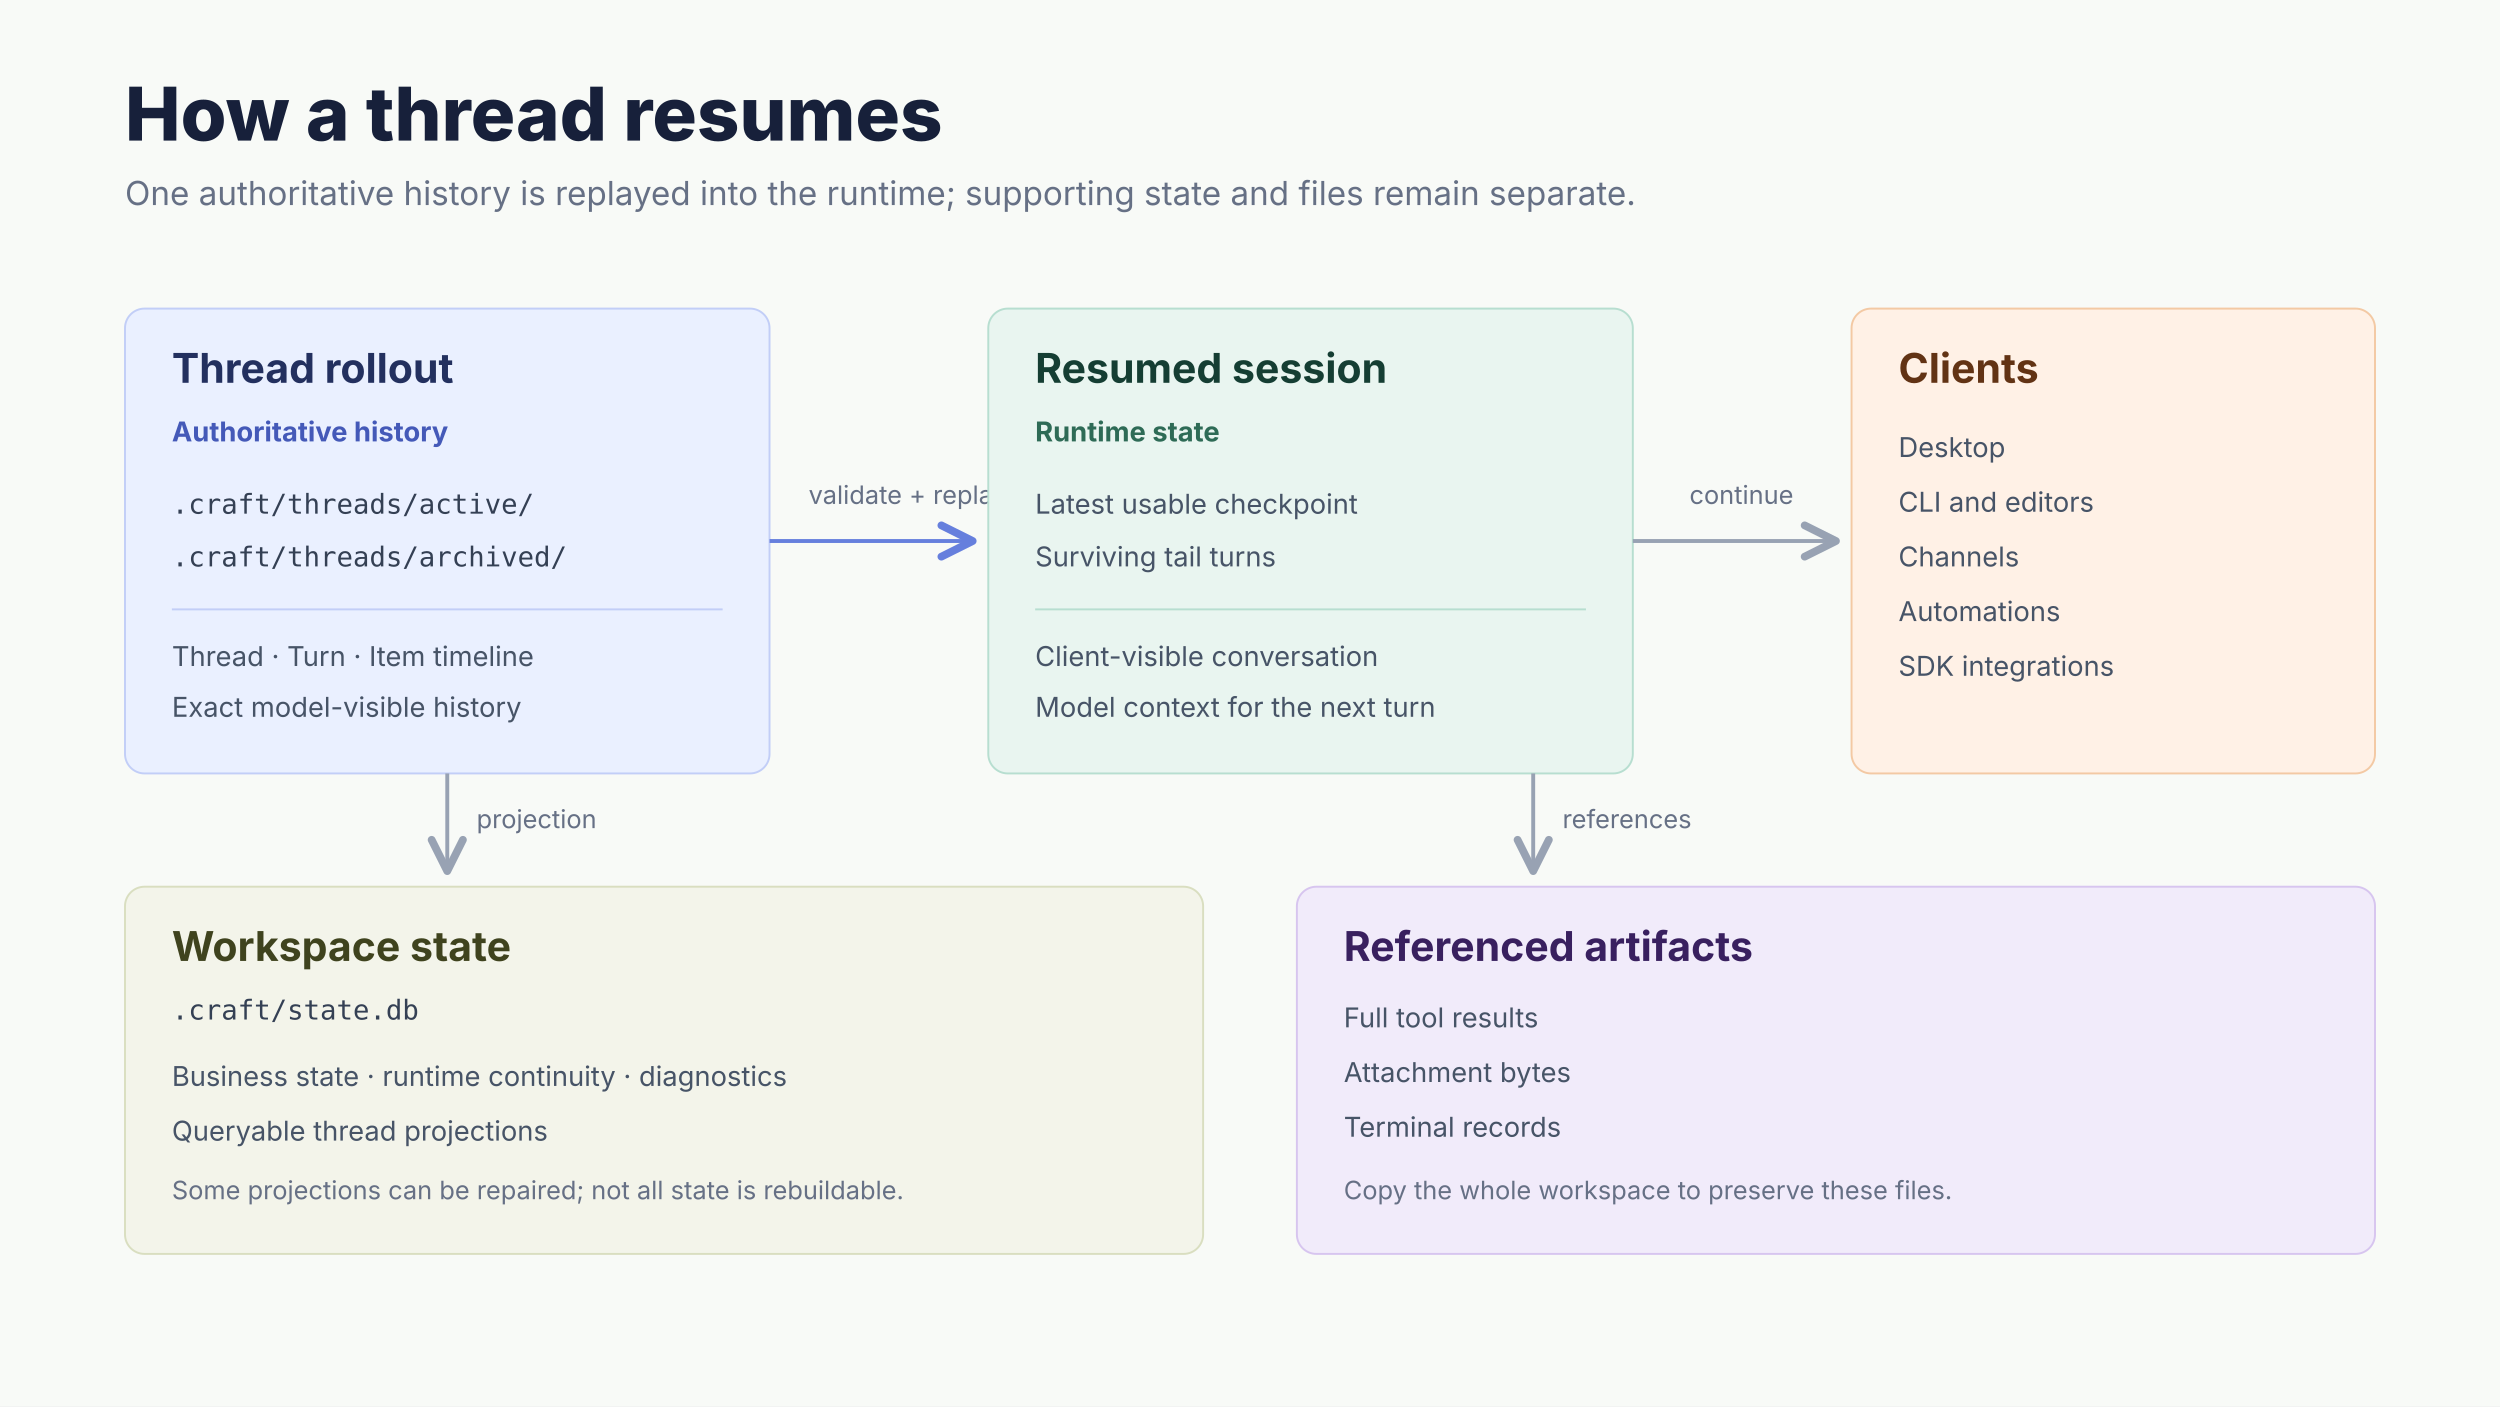
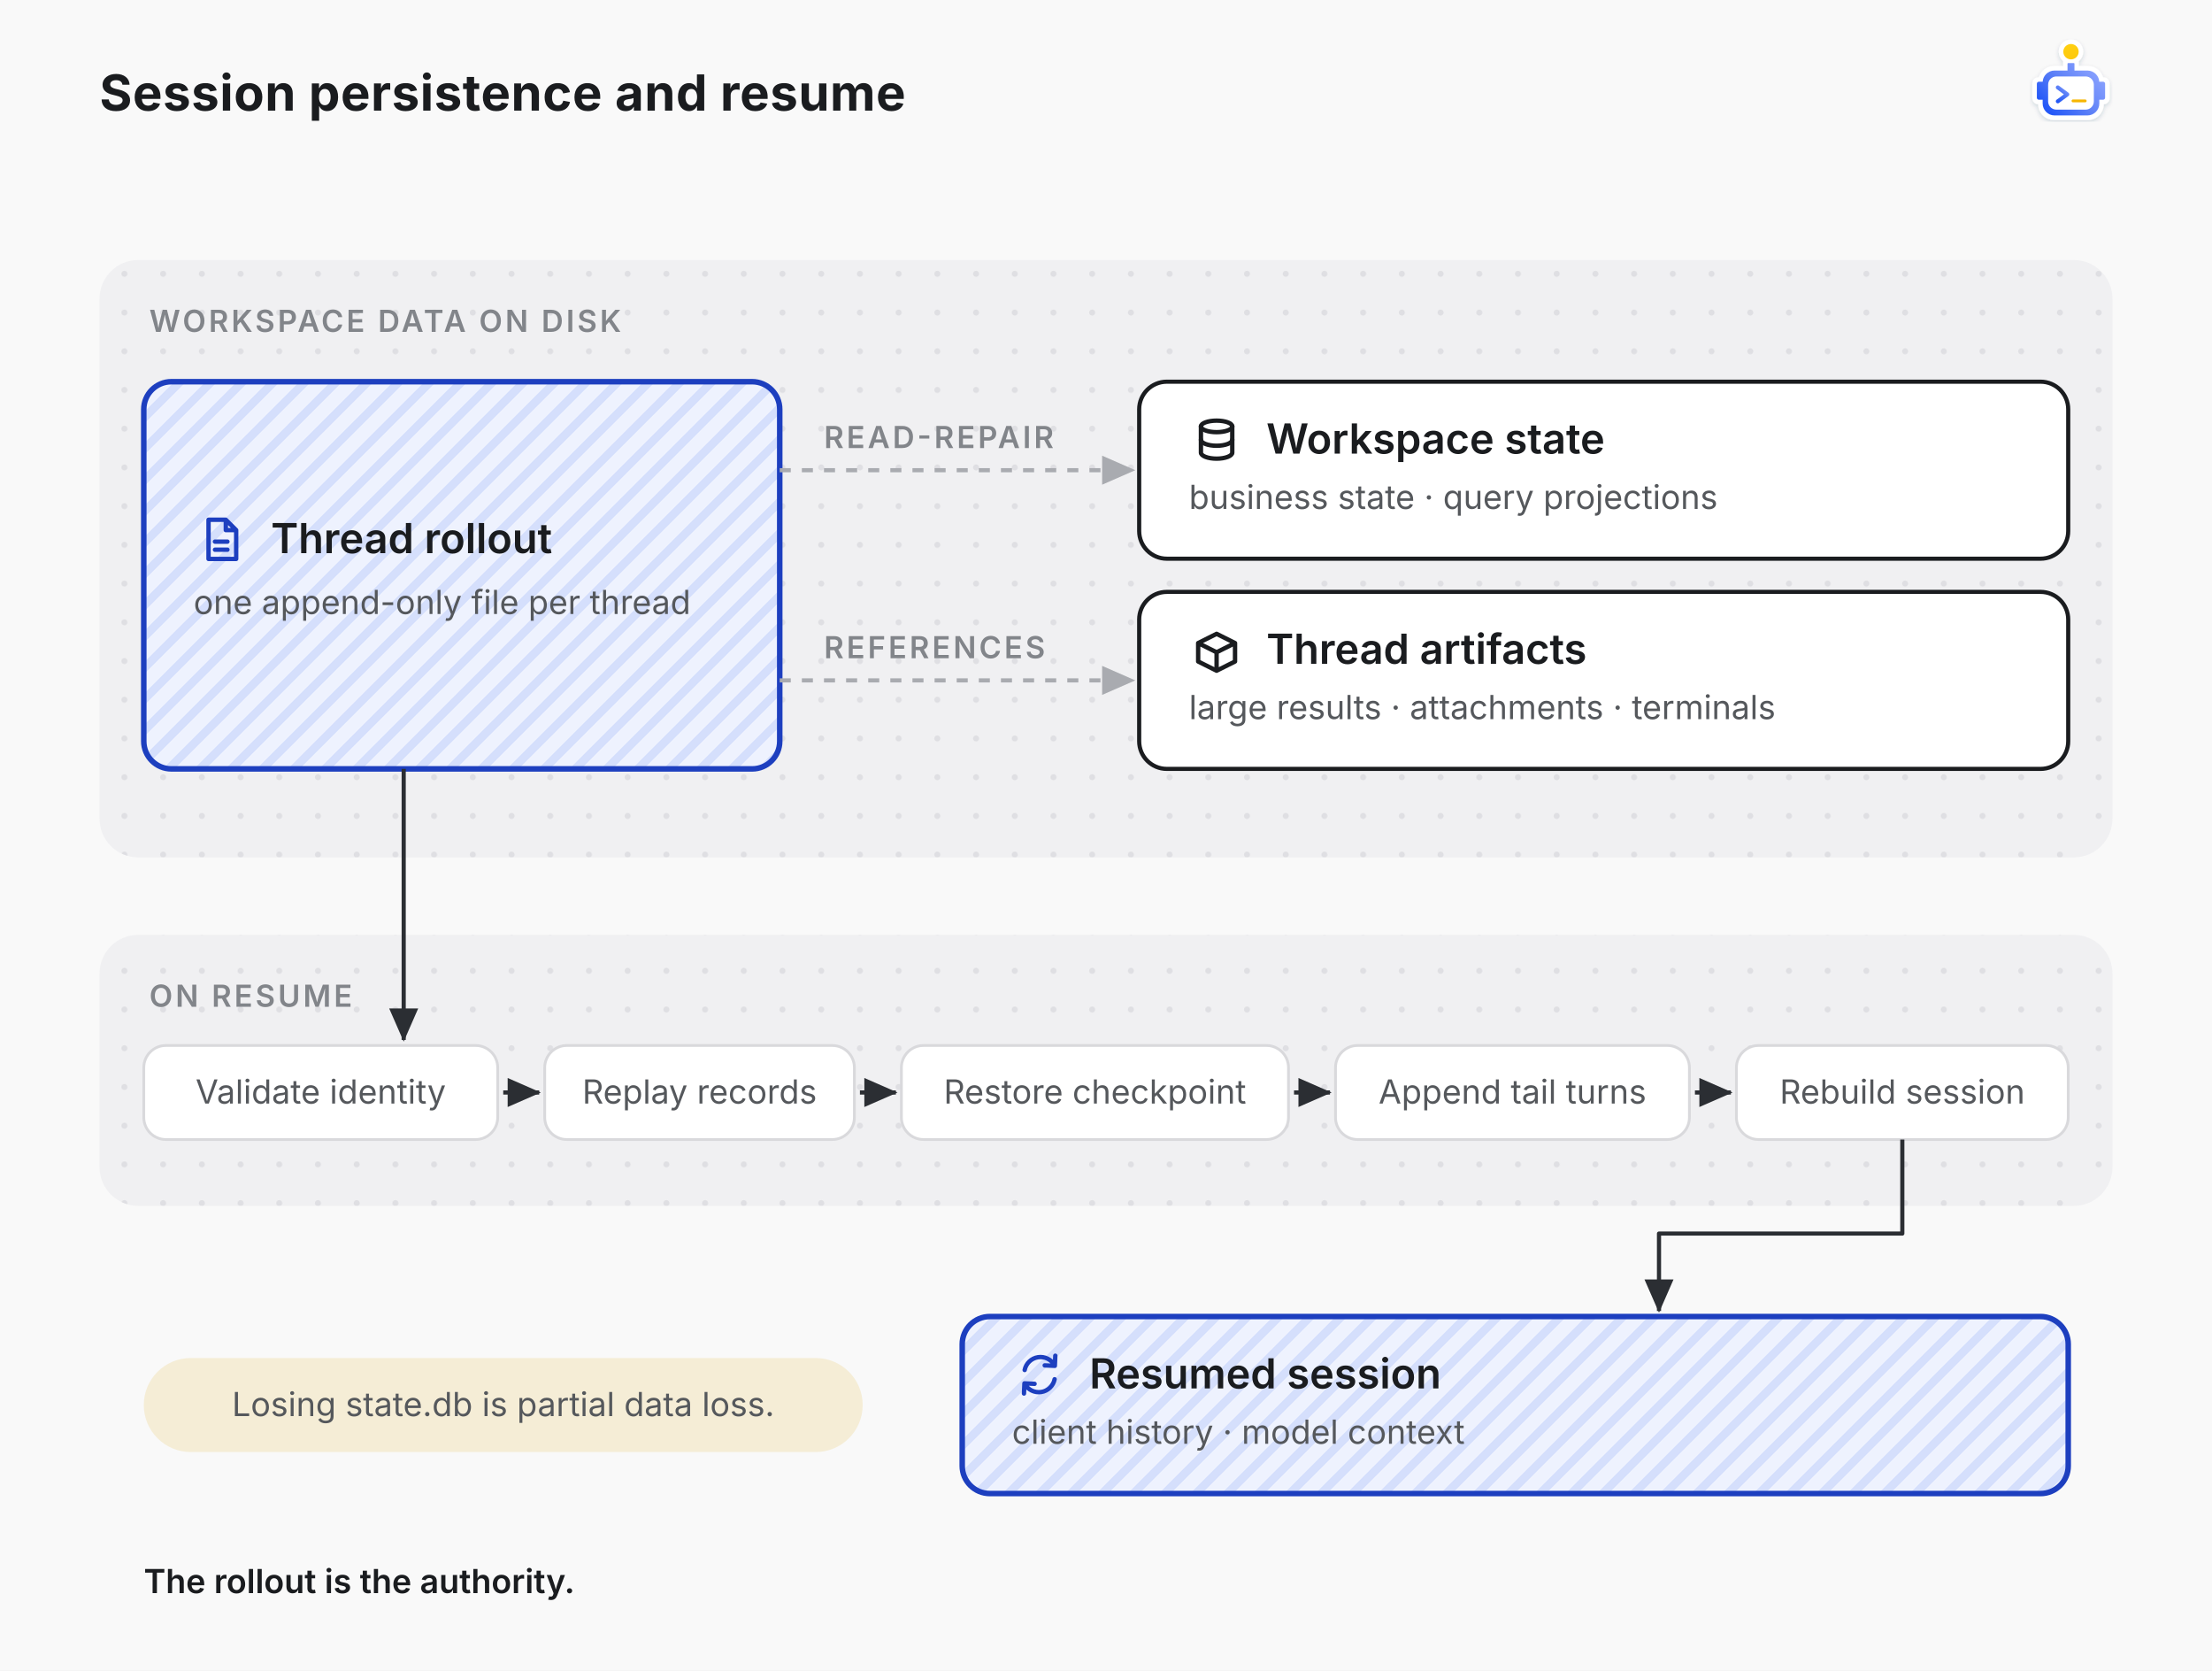
- <svg xmlns="http://www.w3.org/2000/svg" width="1280" height="720" viewBox="0 0 1280 720" fill="none" role="img" aria-labelledby="title desc">
-   <style>
-     text { font-family: Inter, ui-sans-serif, system-ui, -apple-system, BlinkMacSystemFont, "Segoe UI", sans-serif; }
-     .title { fill: #17203A; font-size: 38px; font-weight: 760; }
-     .subtitle { fill: #667085; font-size: 17px; }
-     .cardTitle { font-size: 21px; font-weight: 740; }
-     .label { font-size: 14px; font-weight: 700; }
-     .body { fill: #475467; font-size: 14px; }
-     .small { fill: #667085; font-size: 13px; }
-     .mono { fill: #344054; font-size: 14px; font-family: "Cascadia Mono", ui-monospace, SFMono-Regular, Menlo, monospace; }
-   </style>
+ <svg xmlns="http://www.w3.org/2000/svg" width="800" height="604" viewBox="0 0 800 604" role="img" aria-label="Session persistence and resume: the thread rollout on disk is the authoritative record of a conversation, with workspace state and thread artifacts beside it — one repaired from the rollout, one referenced by it. On resume DotCraft validates the thread identity, replays the surviving records, restores the latest usable compaction checkpoint, appends the turns after it, and rebuilds the runtime session.">
  <defs>
-     <marker id="arrow" markerWidth="12" markerHeight="12" refX="10" refY="6" orient="auto">
-       <path d="M2 2L10 6L2 10" fill="none" stroke="#98A2B3" stroke-width="2" stroke-linecap="round" stroke-linejoin="round" />
+     <marker id="a" markerWidth="9" markerHeight="9" refX="7.6" refY="4.5" orient="auto-start-reverse">
+       <path d="M0 1L8 4.5L0 8Z" fill="#2b2e33" />
    </marker>
-     <marker id="blueArrow" markerWidth="12" markerHeight="12" refX="10" refY="6" orient="auto">
-       <path d="M2 2L10 6L2 10" fill="none" stroke="#667FDD" stroke-width="2" stroke-linecap="round" stroke-linejoin="round" />
+     <marker id="b" markerWidth="9" markerHeight="9" refX="7.6" refY="4.5" orient="auto-start-reverse">
+       <path d="M0 1L8 4.5L0 8Z" fill="#a9abb0" />
    </marker>
+     <pattern id="hat_spersist" width="8" height="8" patternUnits="userSpaceOnUse" patternTransform="rotate(45)">
+       <rect width="8" height="8" fill="#eef2fe" />
+       <rect width="3" height="8" fill="#2d5cf0" opacity="0.13" />
+     </pattern>
+     <pattern id="dots_spersist" width="14" height="14" patternUnits="userSpaceOnUse">
+       <rect width="14" height="14" fill="#f0f0f2" />
+       <circle cx="3" cy="3" r="1.1" fill="#dfdfe3" />
+     </pattern>
+     <style>
+       text{font-family:-apple-system,BlinkMacSystemFont,"Segoe UI","PingFang SC","Hiragino Sans GB","Microsoft YaHei",sans-serif}
+       .dtitle{font-size:18px;font-weight:700;fill:#1a1c1f;letter-spacing:.2px}
+       .eyebrow{font-size:11px;font-weight:600;letter-spacing:.09em;fill:#82858a}
+       .title{font-size:15px;font-weight:600;fill:#1a1c1f}
+       .sub{font-size:13px;font-weight:600;fill:#1a1c1f}
+       .body{font-size:12px;font-weight:400;fill:#55585c}
+       .mono{font-size:12px;font-weight:400;fill:#55585c;font-family:ui-monospace,"SFMono-Regular","Cascadia Code","JetBrains Mono",Menlo,Consolas,monospace}
+       .node{fill:#ffffff;stroke:#1a1c1f;stroke-width:1.5}
+       .accent{fill:url(#hat_spersist);stroke:#1d3fbf;stroke-width:2}
+       .zone{fill:url(#dots_spersist)}
+       .frame{fill:#ffffff;stroke:#1d3fbf;stroke-width:2}
+       .ghost{fill:none;stroke:#d9d9dc;stroke-width:1.5;stroke-dasharray:5 4}
+       .link{stroke:#2b2e33;stroke-width:1.5;fill:none;stroke-linejoin:round}
+       .link2{stroke:#a9abb0;stroke-width:1.5;fill:none;stroke-linejoin:round;stroke-dasharray:4 4}
+       .cap{font-size:12px;font-weight:600;fill:#1a1c1f}
+     </style>
  </defs>
-   <rect width="1280" height="720" fill="#F8FAF7" />
-   <text x="64" y="72" class="title">How a thread resumes</text>
-   <text x="64" y="105" class="subtitle">One authoritative history is replayed into the runtime; supporting state and files remain separate.</text>
-   <g transform="translate(64 158)">
-     <rect width="330" height="238" rx="10" fill="#EAF0FF" stroke="#C2CEF7" />
-     <text x="24" y="38" class="cardTitle" fill="#23305F">Thread rollout</text>
-     <text x="24" y="68" class="label" fill="#4459B8">Authoritative history</text>
-     <text x="24" y="105" class="mono">.craft/threads/active/</text>
-     <text x="24" y="132" class="mono">.craft/threads/archived/</text>
-     <line x1="24" y1="154" x2="306" y2="154" stroke="#C2CEF7" />
-     <text x="24" y="183" class="body">Thread · Turn · Item timeline</text>
-     <text x="24" y="209" class="body">Exact model-visible history</text>
+   <rect width="800" height="604" fill="#f9f9f9" />
+   <text x="36" y="40" class="dtitle">Session persistence and resume</text>
+   <svg x="734" y="14" width="30" height="30" viewBox="0 0 1024 1024" fill="none">
+     <defs>
+       <linearGradient id="lb_spersist" x1="279" y1="766" x2="736" y2="334" gradientUnits="userSpaceOnUse">
+         <stop offset="0" stop-color="#2458f7" />
+         <stop offset=".46" stop-color="#5f82f7" />
+         <stop offset="1" stop-color="#8fa5ff" />
+       </linearGradient>
+       <linearGradient id="lm_spersist" x1="380" y1="696" x2="492" y2="557" gradientUnits="userSpaceOnUse">
+         <stop offset="0" stop-color="#2257f5" />
+         <stop offset=".55" stop-color="#577df7" />
+         <stop offset="1" stop-color="#8ca2ff" />
+       </linearGradient>
+       <linearGradient id="ly_spersist" x1="481" y1="174" x2="617" y2="713" gradientUnits="userSpaceOnUse">
+         <stop offset="0" stop-color="#ffcf11" />
+         <stop offset="1" stop-color="#f6b500" />
+       </linearGradient>
+       <filter id="ls_spersist" x="-12%" y="-12%" width="124%" height="124%">
+         <feDropShadow dx="0" dy="18" stdDeviation="24" flood-color="#0b3d62" flood-opacity=".18" />
+       </filter>
+     </defs>
+     <g transform="translate(512 528) scale(1.3) translate(-512 -512)">
+       <g filter="url(#ls_spersist)">
+         <rect x="201" y="365" width="622" height="513" rx="151" fill="#fff" />
+         <rect x="145" y="472" width="136" height="256" rx="58" fill="#fff" />
+         <rect x="743" y="472" width="136" height="256" rx="58" fill="#fff" />
+         <rect x="438" y="270" width="148" height="182" rx="2" fill="#fff" />
+         <circle cx="512" cy="229" r="116" fill="#fff" />
+       </g>
+       <rect x="243" y="408" width="538" height="426" rx="113" fill="url(#lb_spersist)" />
+       <rect x="188" y="514" width="90" height="171" rx="19" fill="url(#lb_spersist)" />
+       <rect x="746" y="514" width="90" height="171" rx="19" fill="url(#lb_spersist)" />
+       <rect x="479" y="337" width="66" height="119" rx="6" fill="url(#lb_spersist)" />
+       <rect x="295" y="464" width="434" height="315" rx="78" fill="#fff" />
+       <circle cx="512" cy="229" r="73" fill="url(#ly_spersist)" />
+       <path d="M387 568 477 634 387 700" stroke="url(#lm_spersist)" stroke-width="38" stroke-linecap="round" stroke-linejoin="round" />
+       <path d="M531 696h116" stroke="url(#ly_spersist)" stroke-width="27" stroke-linecap="round" />
+     </g>
+   </svg>
+   <g transform="translate(0,54)">
+     <rect x="36" y="40" width="728" height="216" rx="14" class="zone" />
+     <text x="54" y="66" class="eyebrow">WORKSPACE DATA ON DISK</text>
+     <rect x="52" y="84" width="230" height="140" rx="10" class="accent" />
+     <g transform="translate(70,131) scale(0.8333)" fill="none" stroke="#1d3fbf" stroke-width="1.9" stroke-linecap="round" stroke-linejoin="round">
+       <path d="M6.5,3.5 H14 L18.5,8 V20.5 H6.5 Z M14,3.5 V8 h4.5" />
+       <path d="M9.3,13 h5.4 M9.3,16.5 h5.4" />
+     </g>
+     <text x="98" y="146" class="title">Thread rollout</text>
+     <text x="70" y="168" class="body">one append-only file per thread</text>
+     <rect x="412" y="84" width="336" height="64" rx="10" class="node" />
+     <g transform="translate(430,95) scale(0.8333)" fill="none" stroke="#1a1c1f" stroke-width="1.9" stroke-linecap="round" stroke-linejoin="round">
+       <ellipse cx="12" cy="6.2" rx="6.8" ry="2.5" />
+       <path d="M5.2,6.2 V17.6 c0,1.4 3,2.6 6.8,2.6 s6.8,-1.2 6.8,-2.6 V6.2" />
+       <path d="M5.2,12 c0,1.4 3,2.6 6.8,2.6 s6.8,-1.2 6.8,-2.6" />
+     </g>
+     <text x="458" y="110" class="title">Workspace state</text>
+     <text x="430" y="130" class="body">business state · query projections</text>
+     <rect x="412" y="160" width="336" height="64" rx="10" class="node" />
+     <g transform="translate(430,171) scale(0.8333)" fill="none" stroke="#1a1c1f" stroke-width="1.9" stroke-linecap="round" stroke-linejoin="round">
+       <path d="M4,9 l8,-4 8,4 v8 l-8,4 -8,-4 z M4,9 l8,4 8,-4 M12,13 v8" />
+     </g>
+     <text x="458" y="186" class="title">Thread artifacts</text>
+     <text x="430" y="206" class="body">large results · attachments · terminals</text>
+     <path d="M282 116 H410" class="link2" marker-end="url(#b)" />
+     <text x="298" y="108" class="eyebrow">READ-REPAIR</text>
+     <path d="M282 192 H410" class="link2" marker-end="url(#b)" />
+     <text x="298" y="184" class="eyebrow">REFERENCES</text>
+     <rect x="36" y="284" width="728" height="98" rx="14" class="zone" />
+     <text x="54" y="310" class="eyebrow">ON RESUME</text>
+     <rect x="52" y="324" width="128" height="34" rx="8" fill="#ffffff" stroke="#d9d9dc" stroke-width="1" />
+     <text x="116" y="345" class="body" text-anchor="middle" fill="#2b2e33">Validate identity</text>
+     <rect x="197" y="324" width="112" height="34" rx="8" fill="#ffffff" stroke="#d9d9dc" stroke-width="1" />
+     <text x="253" y="345" class="body" text-anchor="middle" fill="#2b2e33">Replay records</text>
+     <rect x="326" y="324" width="140" height="34" rx="8" fill="#ffffff" stroke="#d9d9dc" stroke-width="1" />
+     <text x="396" y="345" class="body" text-anchor="middle" fill="#2b2e33">Restore checkpoint</text>
+     <rect x="483" y="324" width="128" height="34" rx="8" fill="#ffffff" stroke="#d9d9dc" stroke-width="1" />
+     <text x="547" y="345" class="body" text-anchor="middle" fill="#2b2e33">Append tail turns</text>
+     <rect x="628" y="324" width="120" height="34" rx="8" fill="#ffffff" stroke="#d9d9dc" stroke-width="1" />
+     <text x="688" y="345" class="body" text-anchor="middle" fill="#2b2e33">Rebuild session</text>
+     <path d="M182 341 H195" class="link" marker-end="url(#a)" />
+     <path d="M311 341 H324" class="link" marker-end="url(#a)" />
+     <path d="M468 341 H481" class="link" marker-end="url(#a)" />
+     <path d="M613 341 H626" class="link" marker-end="url(#a)" />
+     <path d="M146 224 V322" class="link" marker-end="url(#a)" />
+     <path d="M688 358 V392 H600 V420" class="link" marker-end="url(#a)" />
+     <rect x="52" y="437" width="260" height="34" rx="17" fill="#f5edd6" class="capsule" />
+     <text x="182" y="458" class="body" text-anchor="middle" fill="#7a5d1d">Losing state.db is partial data loss.</text>
+     <rect x="348" y="422" width="400" height="64" rx="10" class="accent" />
+     <g transform="translate(366,433) scale(0.8333)" fill="none" stroke="#1d3fbf" stroke-width="1.9" stroke-linecap="round" stroke-linejoin="round">
+       <path d="M5.5,10 A7,7 0 0 1 18.5,8 M18.8,3.8 L18.6,8.2 14.2,8" />
+       <path d="M18.5,14 A7,7 0 0 1 5.5,16 M5.2,20.2 L5.4,15.8 9.8,16" />
+     </g>
+     <text x="394" y="448" class="title">Resumed session</text>
+     <text x="366" y="468" class="body">client history · model context</text>
+     <text x="52" y="522" class="cap">The rollout is the authority.</text>
  </g>
-   <path d="M394 277H498" stroke="#667FDD" stroke-width="2" marker-end="url(#blueArrow)" />
-   <text x="414" y="258" class="small">validate + replay</text>
-   <g transform="translate(506 158)">
-     <rect width="330" height="238" rx="10" fill="#E9F5F0" stroke="#B7DED0" />
-     <text x="24" y="38" class="cardTitle" fill="#153E33">Resumed session</text>
-     <text x="24" y="68" class="label" fill="#2E6B56">Runtime state</text>
-     <text x="24" y="105" class="body">Latest usable checkpoint</text>
-     <text x="24" y="132" class="body">Surviving tail turns</text>
-     <line x1="24" y1="154" x2="306" y2="154" stroke="#B7DED0" />
-     <text x="24" y="183" class="body">Client-visible conversation</text>
-     <text x="24" y="209" class="body">Model context for the next turn</text>
-   </g>
-   <path d="M836 277H940" stroke="#98A2B3" stroke-width="2" marker-end="url(#arrow)" />
-   <text x="865" y="258" class="small">continue</text>
-   <g transform="translate(948 158)">
-     <rect width="268" height="238" rx="10" fill="#FFF1E6" stroke="#F3C9A4" />
-     <text x="24" y="38" class="cardTitle" fill="#623314">Clients</text>
-     <text x="24" y="76" class="body">Desktop</text>
-     <text x="24" y="104" class="body">CLI and editors</text>
-     <text x="24" y="132" class="body">Channels</text>
-     <text x="24" y="160" class="body">Automations</text>
-     <text x="24" y="188" class="body">SDK integrations</text>
-   </g>
-   <g transform="translate(64 454)">
-     <rect width="552" height="188" rx="10" fill="#F3F4EA" stroke="#D9DEC0" />
-     <text x="24" y="38" class="cardTitle" fill="#3F431E">Workspace state</text>
-     <text x="24" y="68" class="mono">.craft/state.db</text>
-     <text x="24" y="102" class="body">Business state · runtime continuity · diagnostics</text>
-     <text x="24" y="130" class="body">Queryable thread projections</text>
-     <text x="24" y="160" class="small">Some projections can be repaired; not all state is rebuildable.</text>
-   </g>
-   <g transform="translate(664 454)">
-     <rect width="552" height="188" rx="10" fill="#F1EBFA" stroke="#D7C5EF" />
-     <text x="24" y="38" class="cardTitle" fill="#39205F">Referenced artifacts</text>
-     <text x="24" y="72" class="body">Full tool results</text>
-     <text x="24" y="100" class="body">Attachment bytes</text>
-     <text x="24" y="128" class="body">Terminal records</text>
-     <text x="24" y="160" class="small">Copy the whole workspace to preserve these files.</text>
-   </g>
-   <path d="M229 396V446" stroke="#98A2B3" stroke-width="2" marker-end="url(#arrow)" />
-   <text x="244" y="424" class="small">projection</text>
-   <path d="M785 396V446" stroke="#98A2B3" stroke-width="2" marker-end="url(#arrow)" />
-   <text x="800" y="424" class="small">references</text>
</svg>
